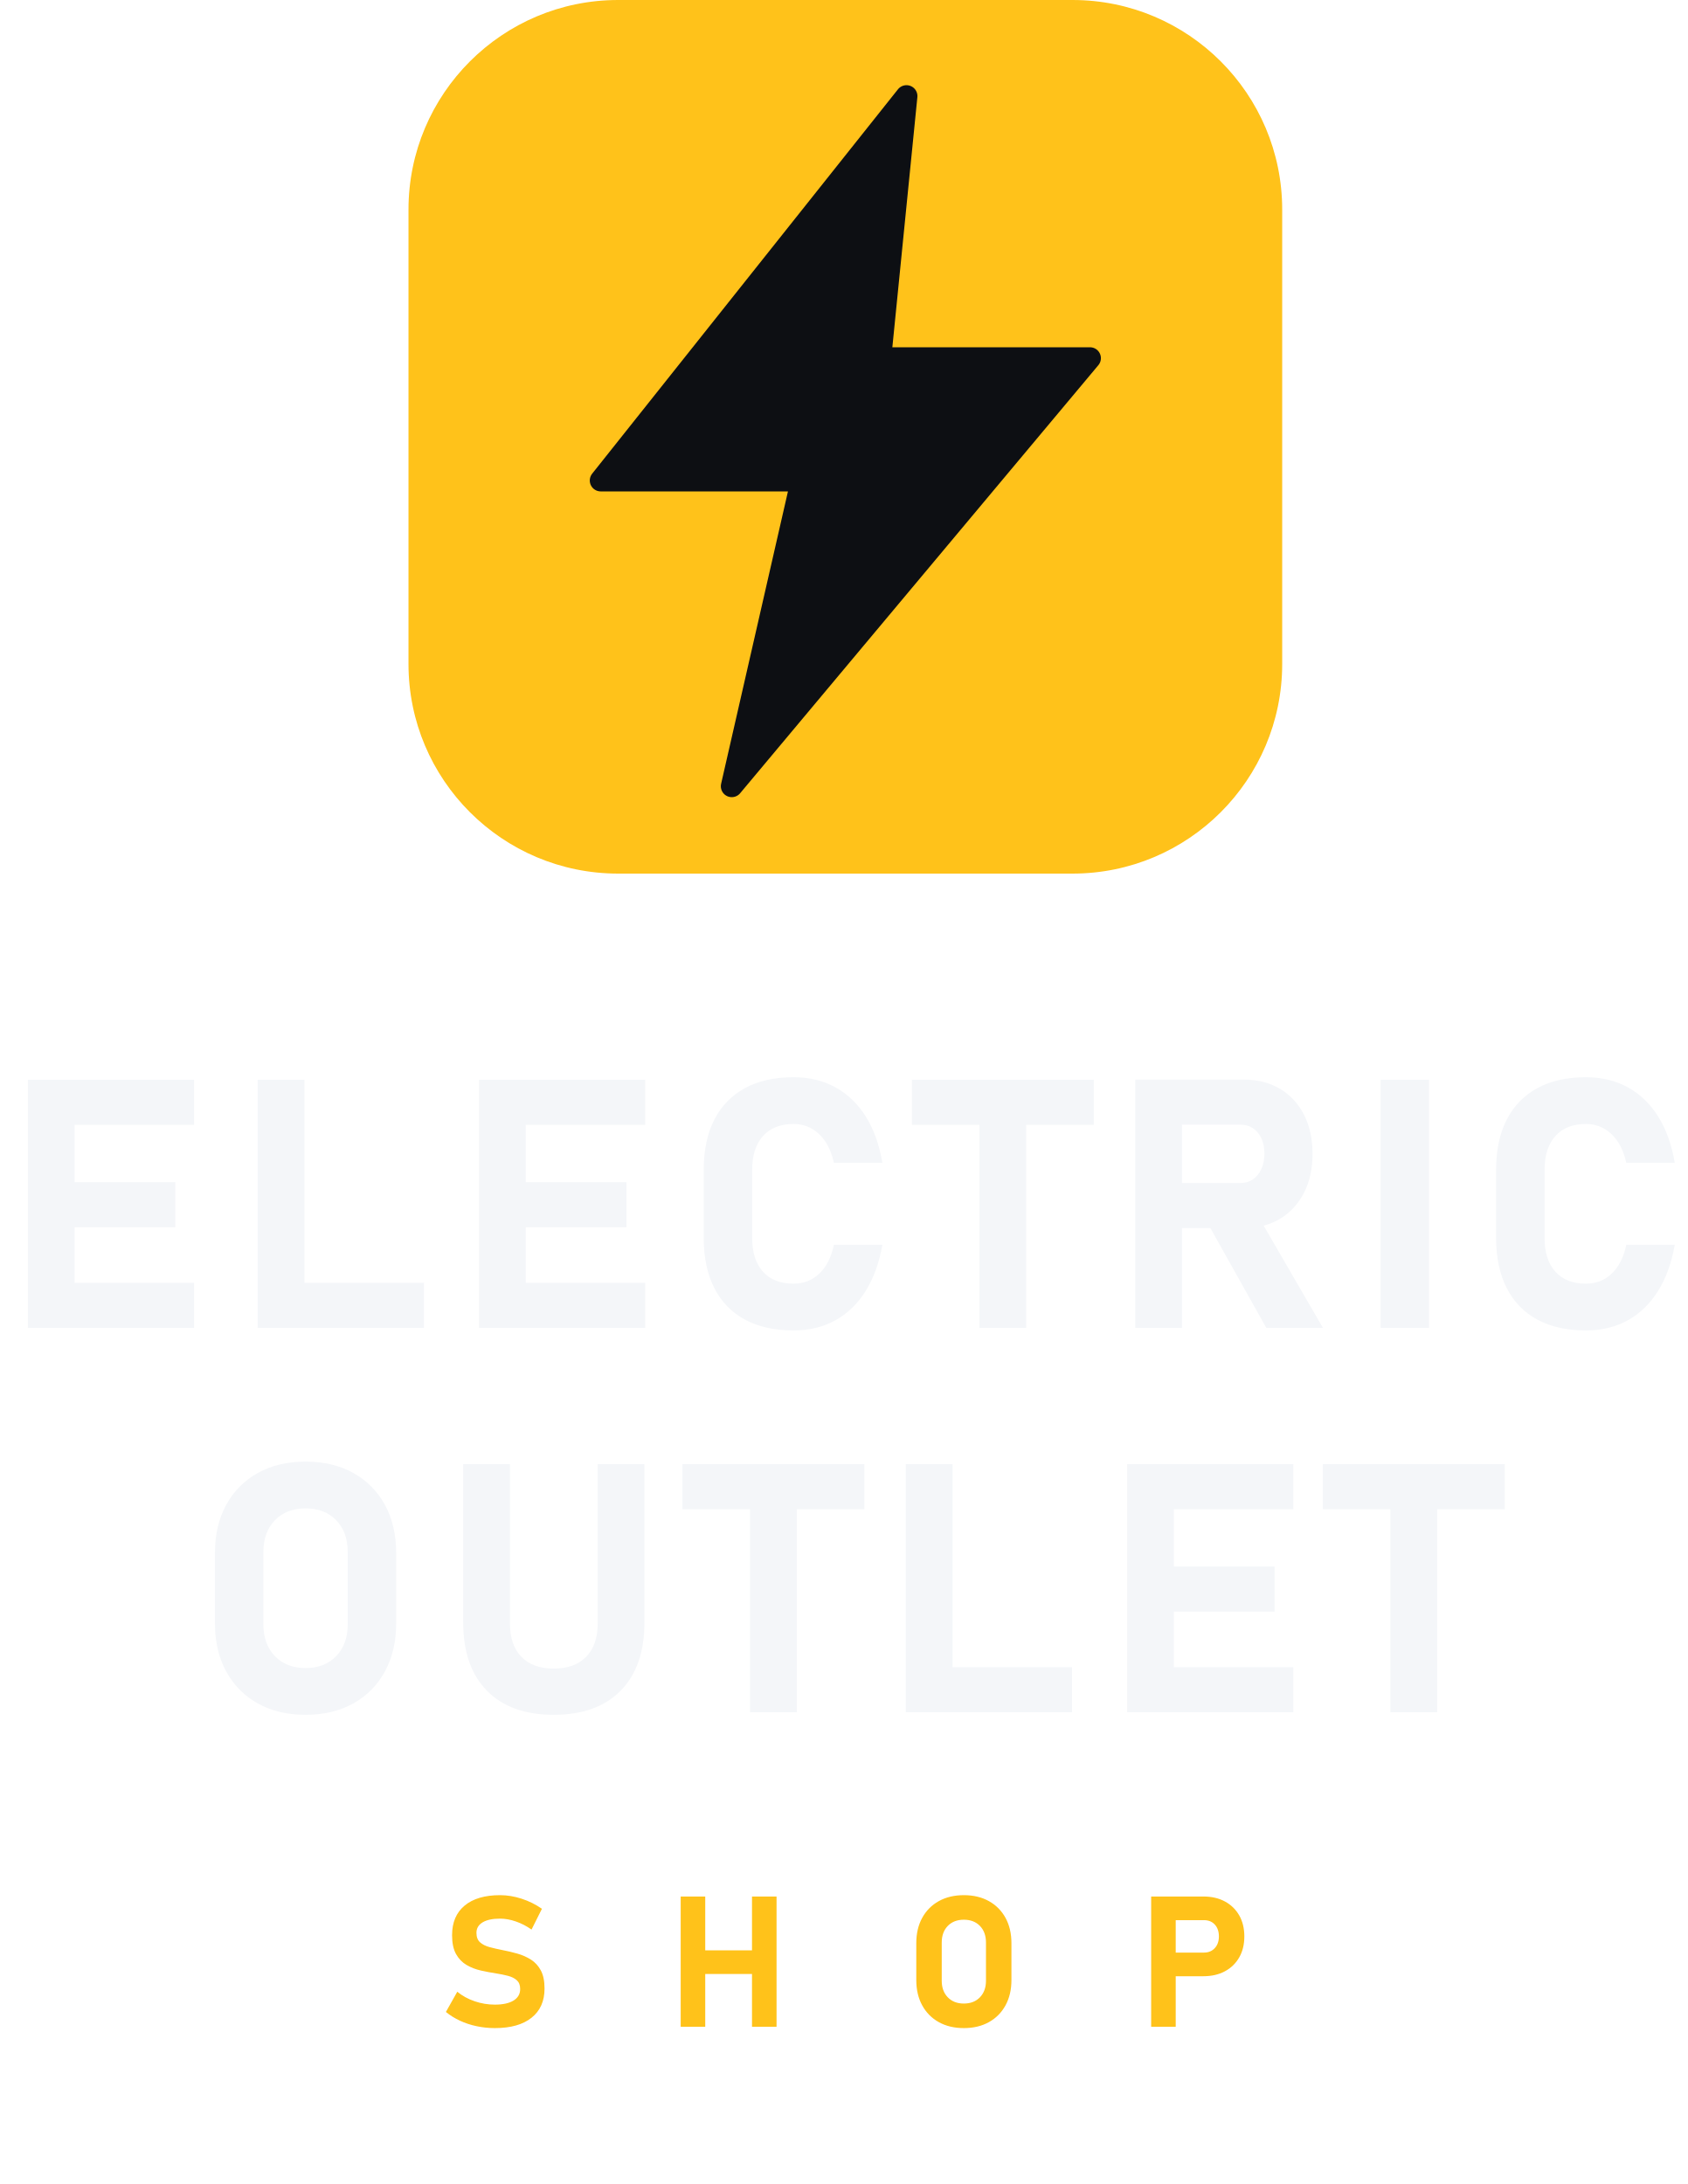
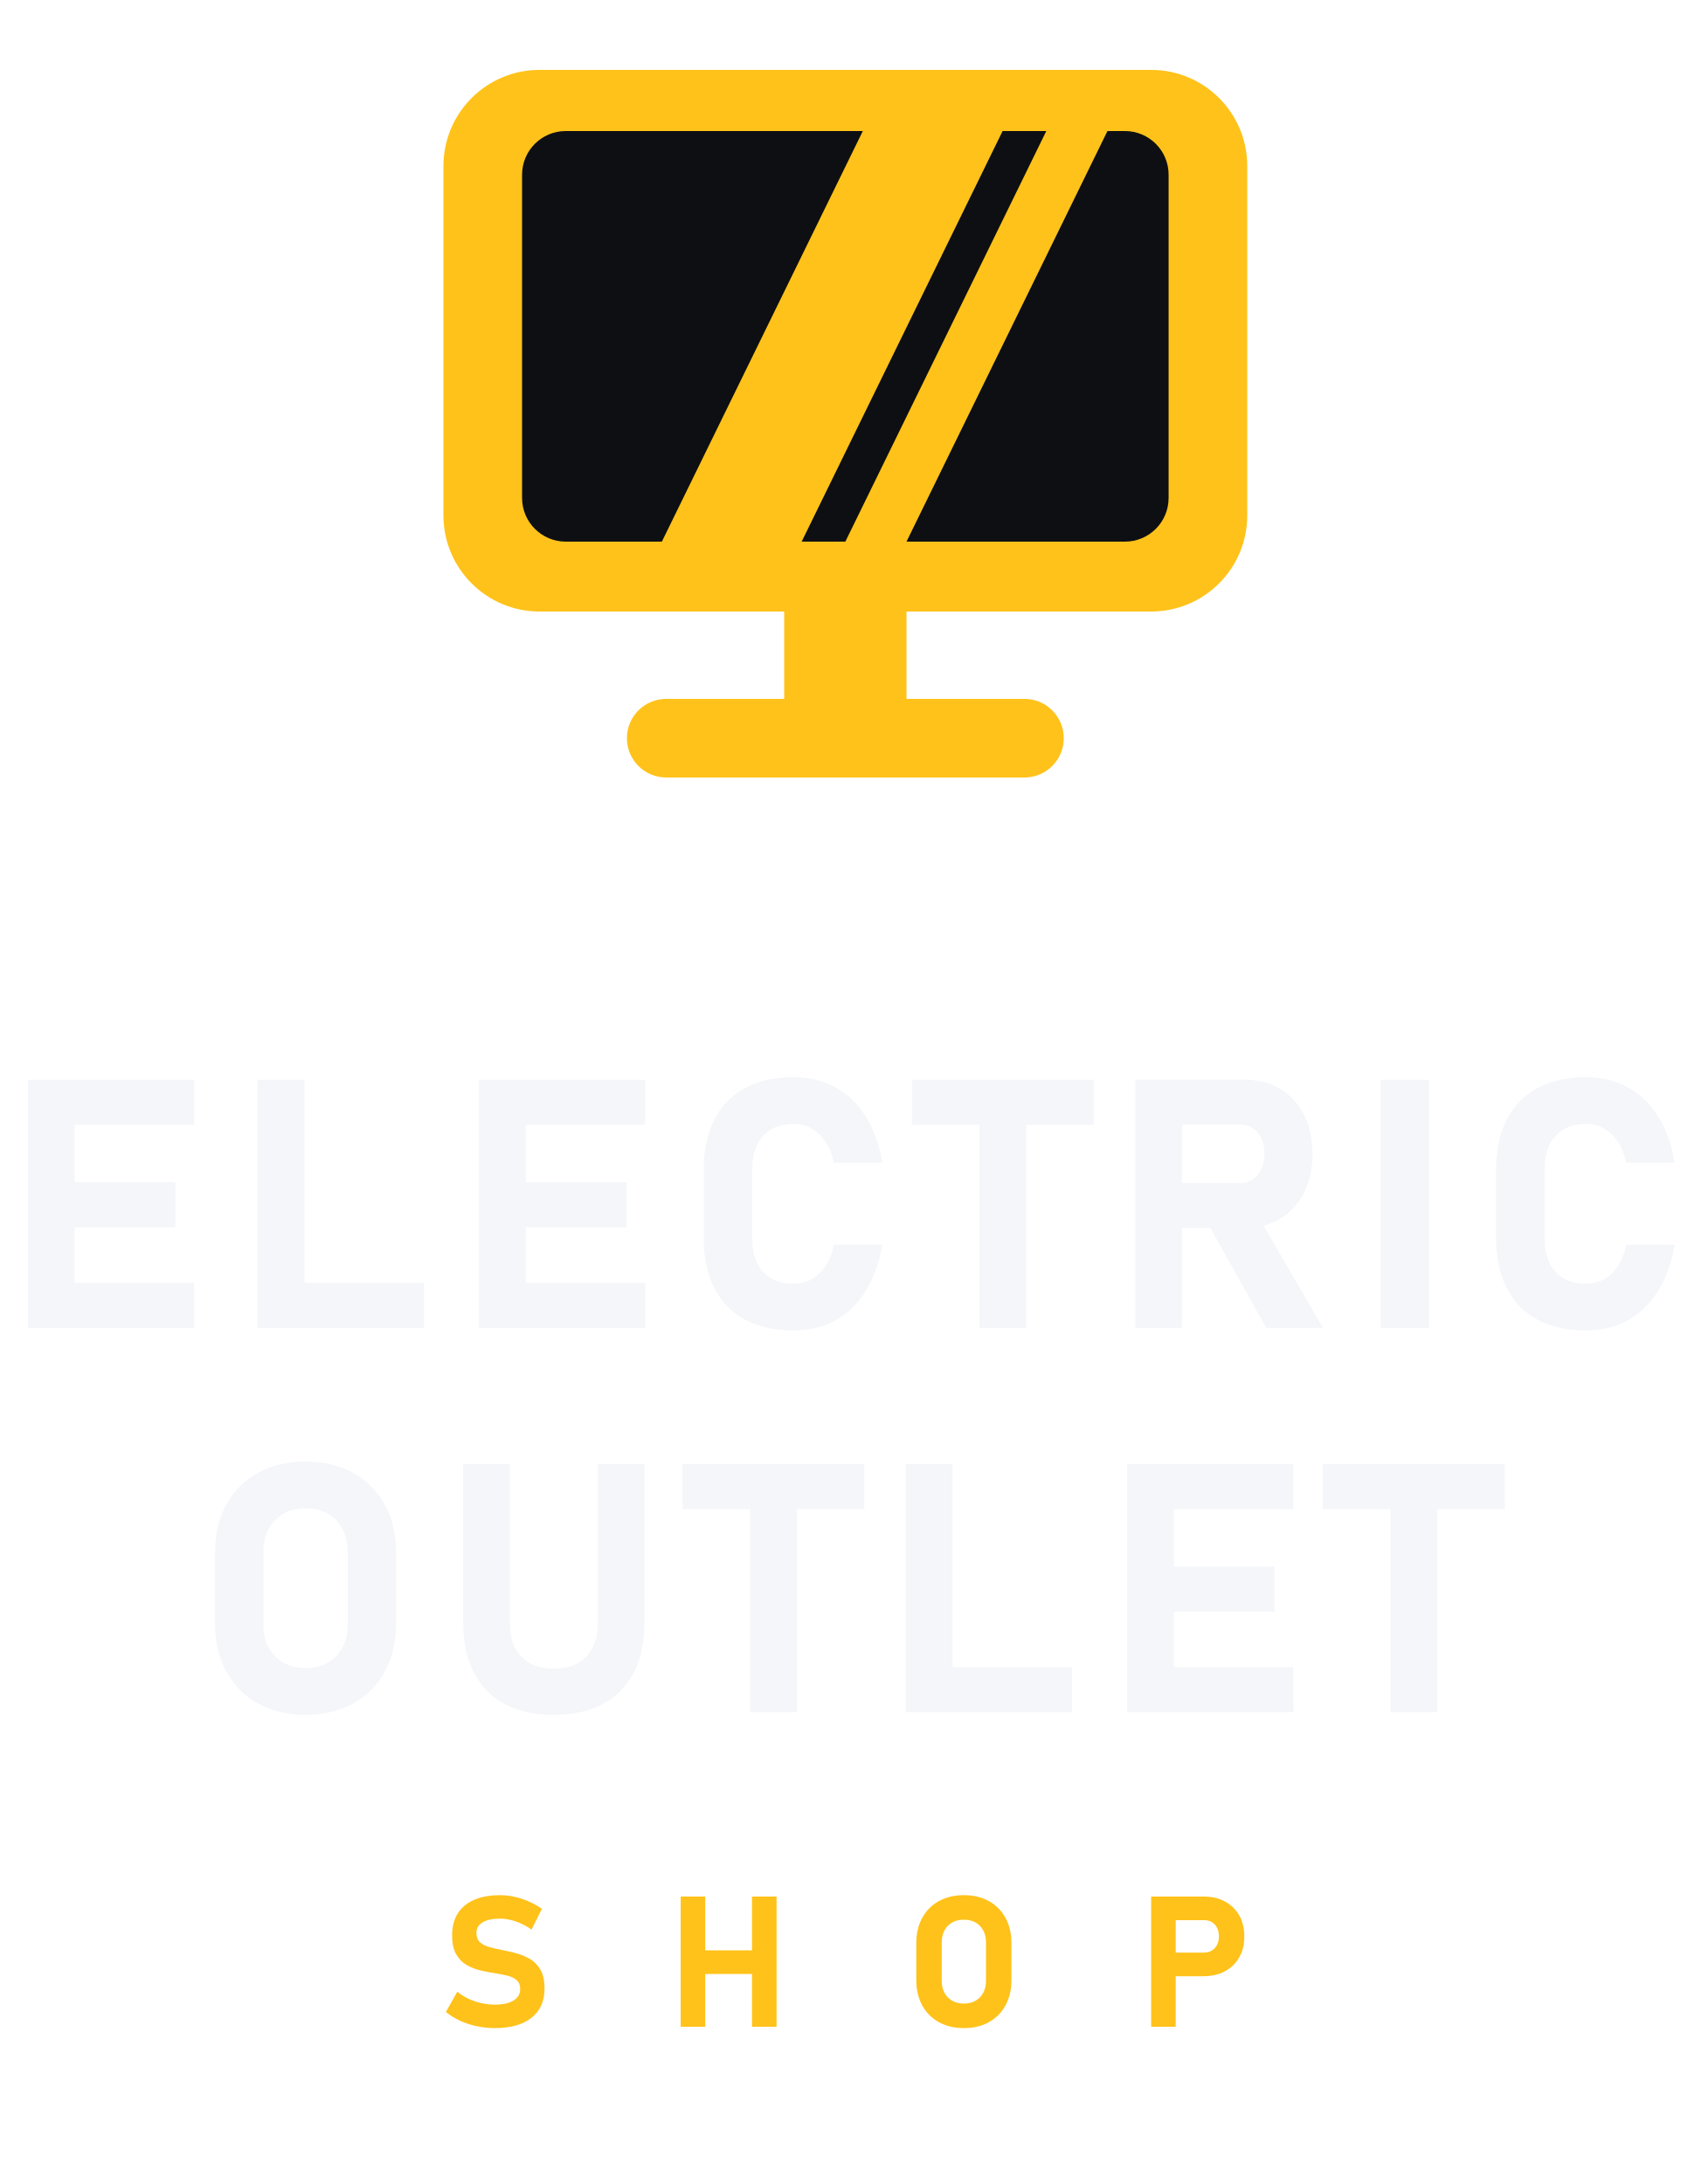
<svg xmlns="http://www.w3.org/2000/svg" viewBox="0 0 193 250" width="309" height="400" role="img" aria-label="Electric Outlet Shop">
  <g transform="translate(46.69102 0) scale(1.0)">
-     <rect width="100" height="100" rx="24" fill="#FFC21A" />
-     <path d="M57 11 L22 55 L45 55 L37 90 L78 41 L54 41 Z" fill="#0D0F13" stroke="#0D0F13" stroke-width="2.5" stroke-linejoin="round" />
+     <defs>
+       <clipPath id="sc">
+         <rect x="13" y="15" width="74" height="47" rx="5" />
+       </clipPath>
+     </defs>
+     <rect x="4" y="8" width="92" height="62" rx="11" fill="#FFC21A" />
+     <rect x="13" y="15" width="74" height="47" rx="5" fill="#0D0F13" />
+     <g clip-path="url(#sc)" fill="#FFC21A">
+       <path d="M52 15 H68 L45 62 H29 Z" />
+       <path d="M73 15 H80 L57 62 H50 Z" />
+     </g>
+     <rect x="43" y="70" width="14" height="10" fill="#FFC21A" />
+     <rect x="25" y="80" width="50" height="9" rx="4.5" fill="#FFC21A" />
  </g>
  <path d="M3.125 152.0V123.602H8.477V152.0ZM5.059 152.0V146.844H22.148V152.0ZM5.059 140.477V135.32H20.0V140.477ZM5.059 128.758V123.602H22.148V128.758Z M29.431 152.0V123.602H34.783V152.0ZM31.814 152.0V146.844H48.455V152.0Z M54.761 152.0V123.602H60.112V152.0ZM56.695 152.0V146.844H73.784V152.0ZM56.695 140.477V135.32H71.636V140.477ZM56.695 128.758V123.602H73.784V128.758Z M90.755 152.293Q87.493 152.293 85.198 151.053Q82.903 149.812 81.692 147.439Q80.481 145.066 80.481 141.707V133.914Q80.481 130.535 81.692 128.172Q82.903 125.809 85.198 124.559Q87.493 123.309 90.755 123.309Q93.45 123.309 95.55 124.461Q97.649 125.613 99.026 127.801Q100.403 129.988 100.93 133.113H95.384Q95.071 131.688 94.417 130.701Q93.762 129.715 92.835 129.188Q91.907 128.66 90.755 128.66Q88.509 128.66 87.268 130.037Q86.028 131.414 86.028 133.914V141.707Q86.028 144.207 87.268 145.574Q88.509 146.941 90.755 146.941Q92.512 146.941 93.723 145.779Q94.934 144.617 95.384 142.488H100.93Q100.384 145.594 99.007 147.791Q97.63 149.988 95.54 151.141Q93.45 152.293 90.755 152.293Z M112.041 152.0V125.926H117.393V152.0ZM104.307 128.758V123.602H125.127V128.758Z M132.0 140.574V135.418H141.883Q143.133 135.418 143.885 134.5Q144.637 133.582 144.656 132.078Q144.656 130.574 143.904 129.656Q143.152 128.738 141.883 128.738H132.0V123.582H142.312Q144.676 123.582 146.443 124.637Q148.211 125.691 149.188 127.605Q150.164 129.52 150.164 132.078Q150.164 134.637 149.178 136.551Q148.191 138.465 146.434 139.52Q144.676 140.574 142.312 140.574ZM129.871 152.0V123.582H135.223V152.0ZM144.871 152.0 137.977 139.695 143.699 138.797 151.355 152.0Z M163.502 123.602V152.0H157.955V123.602Z M181.448 152.293Q178.187 152.293 175.892 151.053Q173.597 149.812 172.386 147.439Q171.175 145.066 171.175 141.707V133.914Q171.175 130.535 172.386 128.172Q173.597 125.809 175.892 124.559Q178.187 123.309 181.448 123.309Q184.144 123.309 186.243 124.461Q188.343 125.613 189.72 127.801Q191.097 129.988 191.624 133.113H186.077Q185.765 131.688 185.111 130.701Q184.456 129.715 183.529 129.188Q182.601 128.66 181.448 128.66Q179.202 128.66 177.962 130.037Q176.722 131.414 176.722 133.914V141.707Q176.722 144.207 177.962 145.574Q179.202 146.941 181.448 146.941Q183.206 146.941 184.417 145.779Q185.628 144.617 186.077 142.488H191.624Q191.077 145.594 189.7 147.791Q188.323 149.988 186.234 151.141Q184.144 152.293 181.448 152.293Z" fill="#F4F6F9" />
  <path d="M34.91 196.293Q31.784 196.293 29.45 194.994Q27.116 193.695 25.827 191.332Q24.539 188.969 24.539 185.824V177.777Q24.539 174.613 25.827 172.26Q27.116 169.906 29.45 168.607Q31.784 167.309 34.91 167.309Q38.035 167.309 40.369 168.607Q42.703 169.906 43.992 172.26Q45.281 174.613 45.281 177.777V185.824Q45.281 188.969 43.992 191.332Q42.703 193.695 40.369 194.994Q38.035 196.293 34.91 196.293ZM34.902 190.941Q37.097 190.941 38.416 189.575Q39.734 188.208 39.734 185.961V177.641Q39.734 175.378 38.416 174.019Q37.098 172.66 34.91 172.66Q32.722 172.66 31.404 174.019Q30.086 175.378 30.086 177.641V185.961Q30.086 188.208 31.404 189.575Q32.722 190.941 34.902 190.941Z M63.305 196.293Q58.373 196.293 55.664 193.529Q52.954 190.766 52.954 185.727V167.602H58.306V185.863Q58.306 188.305 59.613 189.652Q60.92 191.0 63.306 191.0Q65.708 191.0 67.027 189.652Q68.345 188.305 68.345 185.863V167.602H73.696V185.727Q73.696 190.766 70.977 193.529Q68.257 196.293 63.305 196.293Z M85.784 196.0V169.926H91.136V196.0ZM78.05 172.758V167.602H98.87V172.758Z M103.614 196.0V167.602H108.965V196.0ZM105.996 196.0V190.844H122.637V196.0Z M128.943 196.0V167.602H134.295V196.0ZM130.877 196.0V190.844H147.967V196.0ZM130.877 184.477V179.32H145.818V184.477ZM130.877 172.758V167.602H147.967V172.758Z M159.078 196.0V169.926H164.429V196.0ZM151.343 172.758V167.602H172.164V172.758Z" fill="#F4F6F9" />
  <path d="M56.581 232.154Q55.515 232.154 54.495 231.938Q53.474 231.723 52.582 231.308Q51.69 230.893 50.973 230.308L52.275 227.991Q53.136 228.698 54.264 229.083Q55.392 229.467 56.581 229.467Q57.955 229.467 58.714 229.001Q59.473 228.534 59.473 227.683V227.673Q59.473 227.027 59.094 226.683Q58.714 226.34 58.094 226.176Q57.474 226.012 56.745 225.899Q55.874 225.766 54.982 225.566Q54.09 225.366 53.341 224.93Q52.593 224.494 52.136 223.684Q51.68 222.874 51.68 221.521V221.51Q51.68 219.326 53.116 218.132Q54.551 216.937 57.176 216.937Q58.386 216.937 59.637 217.342Q60.888 217.747 61.965 218.496L60.775 220.875Q59.914 220.27 58.976 219.947Q58.037 219.624 57.176 219.624Q55.884 219.624 55.177 220.049Q54.469 220.475 54.469 221.244V221.254Q54.469 221.972 54.89 222.341Q55.31 222.71 55.987 222.889Q56.663 223.069 57.443 223.223Q58.304 223.387 59.155 223.628Q60.006 223.869 60.714 224.32Q61.421 224.771 61.842 225.561Q62.262 226.35 62.262 227.611V227.632Q62.262 229.785 60.775 230.969Q59.288 232.154 56.581 232.154Z M86.008 232.0V217.091H88.817V232.0ZM77.846 232.0V217.091H80.655V232.0ZM79.148 225.96V223.253H87.833V225.96Z M110.256 232.154Q108.615 232.154 107.389 231.472Q106.164 230.79 105.487 229.549Q104.811 228.309 104.811 226.658V222.433Q104.811 220.772 105.487 219.536Q106.164 218.301 107.389 217.619Q108.615 216.937 110.256 216.937Q111.897 216.937 113.122 217.619Q114.347 218.301 115.024 219.536Q115.701 220.772 115.701 222.433V226.658Q115.701 228.309 115.024 229.549Q114.347 230.79 113.122 231.472Q111.897 232.154 110.256 232.154ZM110.251 229.344Q111.404 229.344 112.096 228.627Q112.788 227.909 112.788 226.729V222.361Q112.788 221.174 112.097 220.46Q111.405 219.747 110.256 219.747Q109.107 219.747 108.415 220.46Q107.723 221.174 107.723 222.361V226.729Q107.723 227.909 108.415 228.627Q109.107 229.344 110.251 229.344Z M132.976 226.217V223.51H137.744Q138.503 223.51 138.974 223Q139.446 222.491 139.446 221.664Q139.446 220.813 138.98 220.305Q138.514 219.798 137.744 219.798H132.976V217.091H137.672Q139.086 217.091 140.137 217.66Q141.189 218.229 141.774 219.254Q142.358 220.28 142.358 221.664Q142.358 223.038 141.772 224.063Q141.186 225.089 140.131 225.653Q139.077 226.217 137.672 226.217ZM131.694 232.0V217.091H134.504V232.0Z" fill="#FFC21A" />
</svg>
